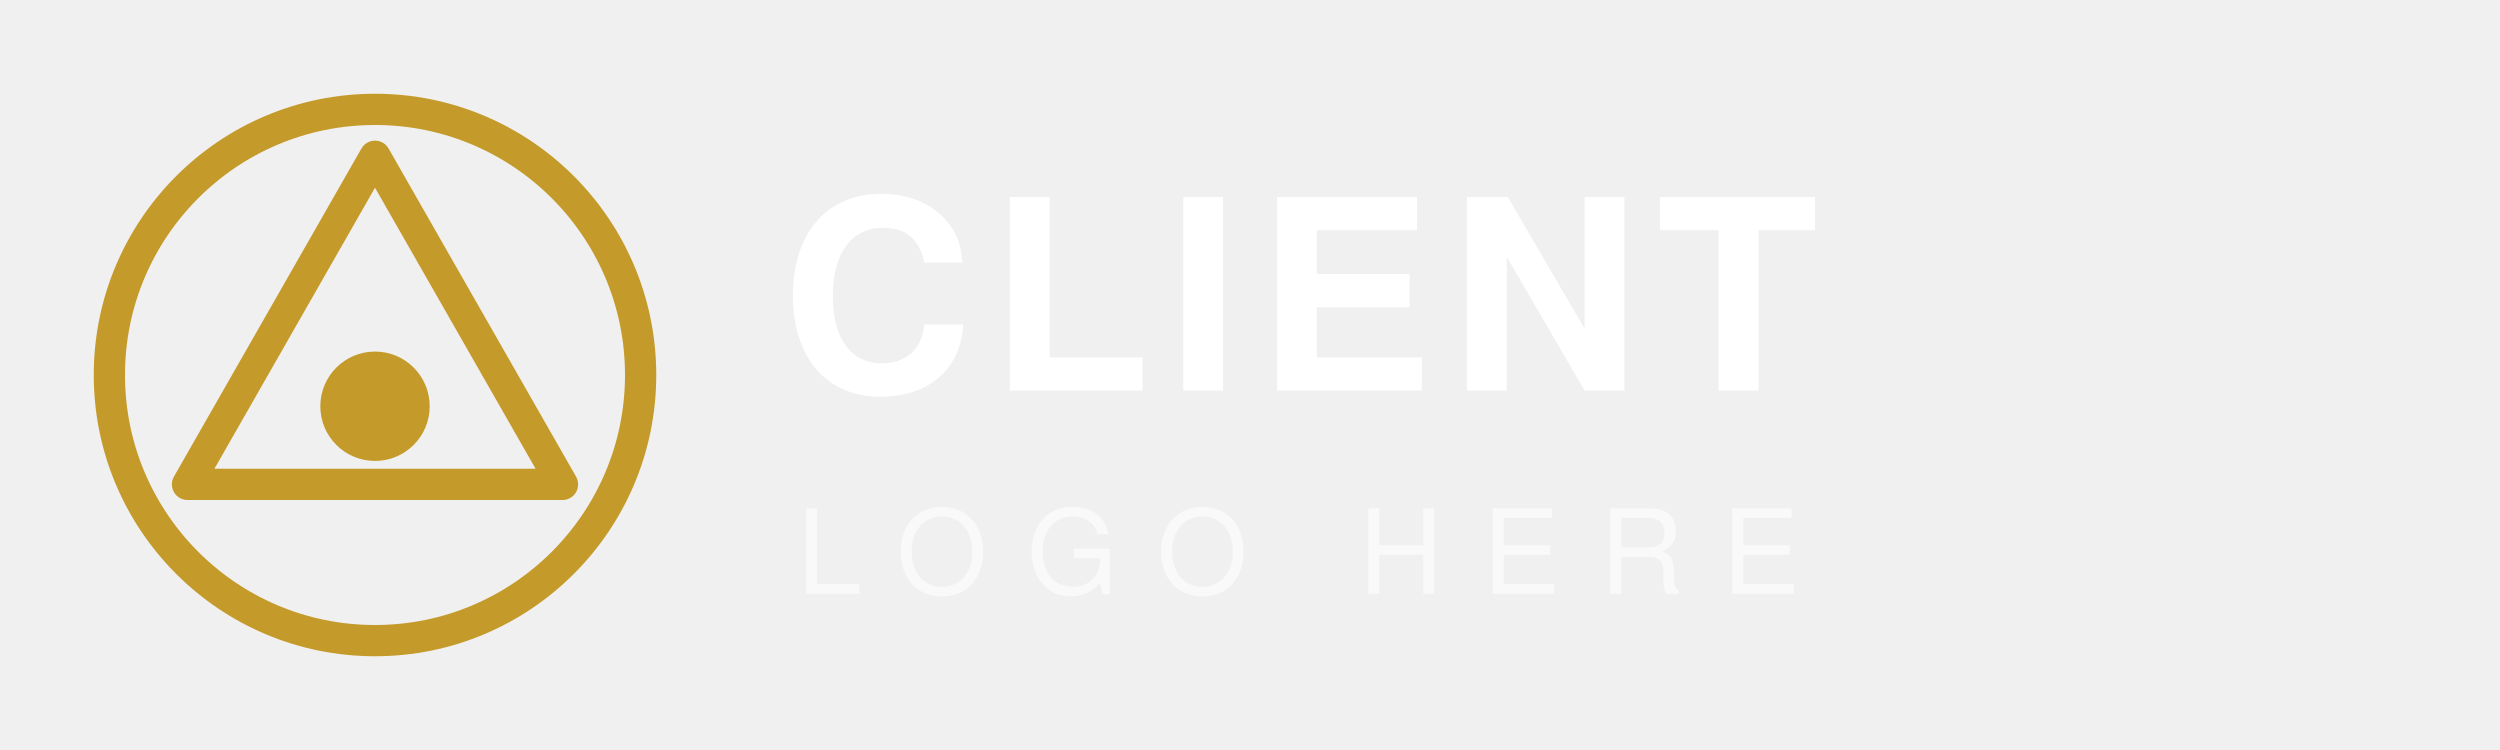
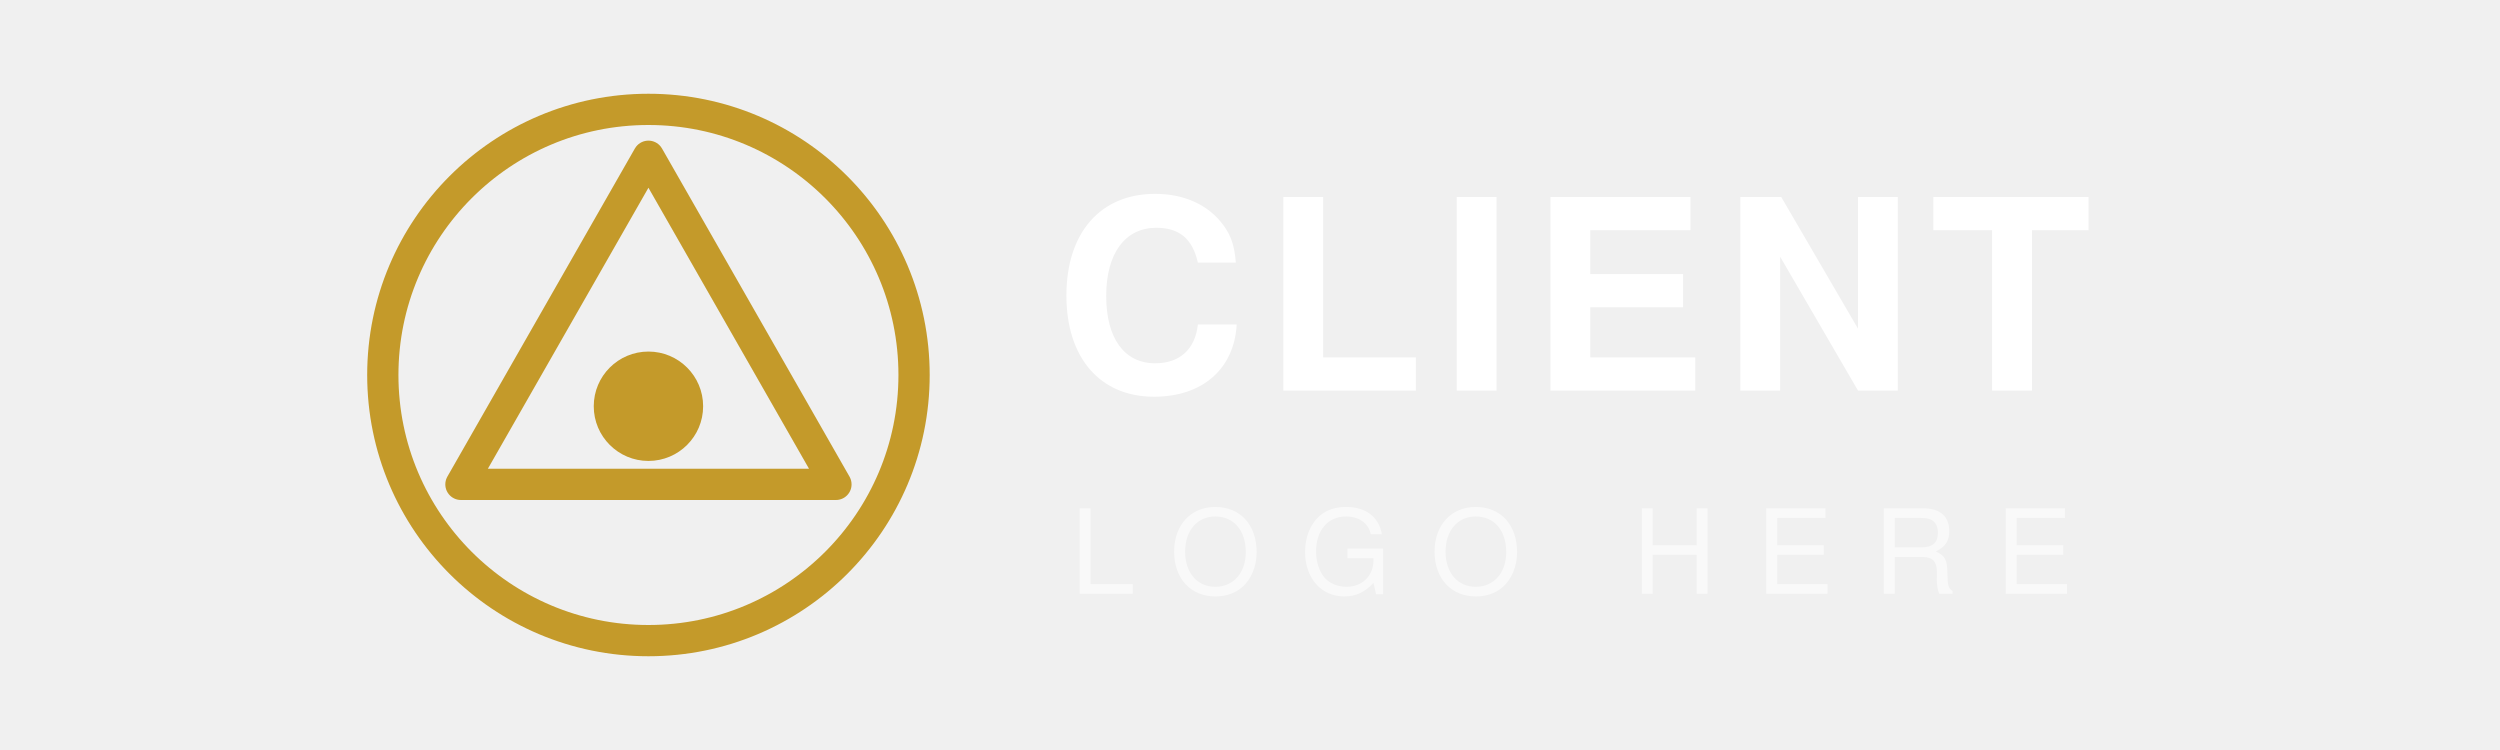
<svg xmlns="http://www.w3.org/2000/svg" width="320" height="96" viewBox="0 0 320 96">
-   <g fill="none" stroke="#c49a2a" stroke-width="4">
-     <circle cx="48" cy="48" r="34" />
-     <path d="M48 20 L72 62 H24 Z" stroke-linejoin="round" />
+   <g transform="translate(35 0)">
+     <g fill="none" stroke="#c49a2a" stroke-width="4">
+       <circle cx="48" cy="48" r="34" />
+       <path d="M48 20 L72 62 H24 Z" stroke-linejoin="round" />
+     </g>
+     <circle cx="48" cy="52" r="7" fill="#c49a2a" />
+     <text x="100" y="50" fill="#ffffff" font-family="Helvetica, Arial, sans-serif" font-size="34" font-weight="700" letter-spacing="2">CLIENT</text>
+     <text x="102" y="76" fill="#ffffff" fill-opacity="0.6" font-family="Helvetica, Arial, sans-serif" font-size="15" letter-spacing="5">LOGO HERE</text>
  </g>
-   <circle cx="48" cy="52" r="7" fill="#c49a2a" />
-   <text x="100" y="50" fill="#ffffff" font-family="Helvetica, Arial, sans-serif" font-size="34" font-weight="700" letter-spacing="2">CLIENT</text>
-   <text x="102" y="76" fill="#ffffff" fill-opacity="0.6" font-family="Helvetica, Arial, sans-serif" font-size="15" letter-spacing="5">LOGO HERE</text>
</svg>
